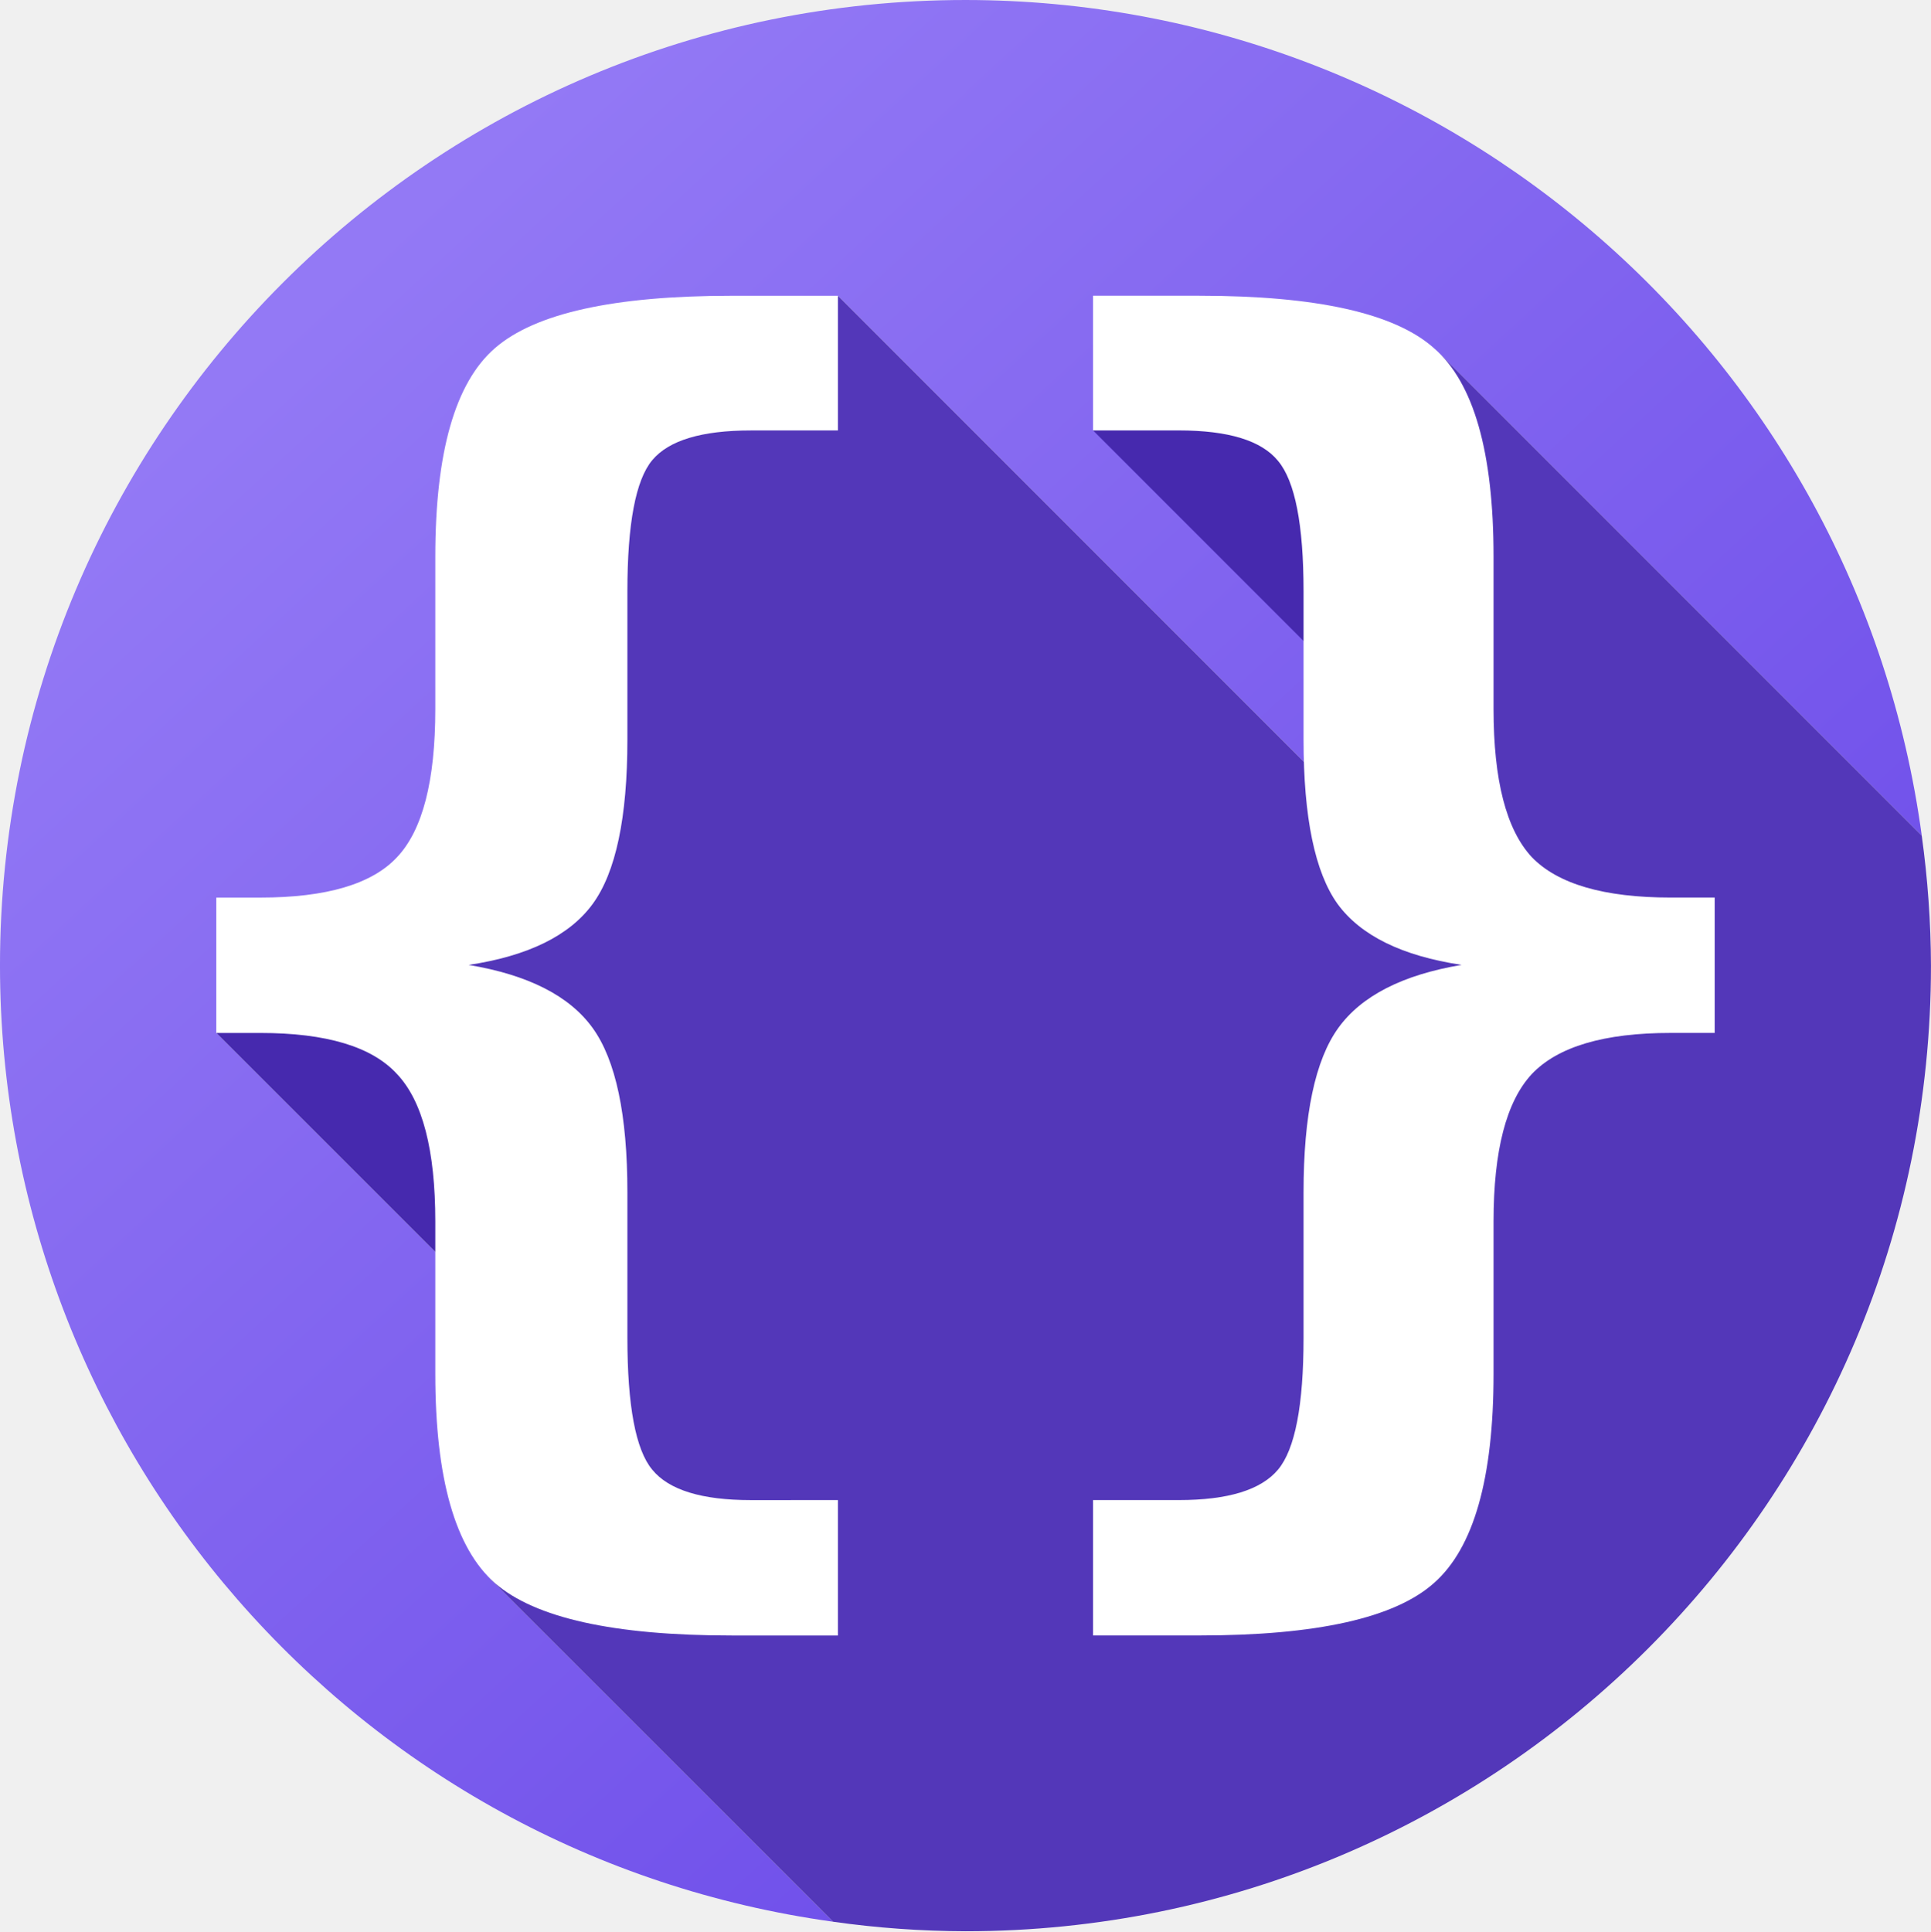
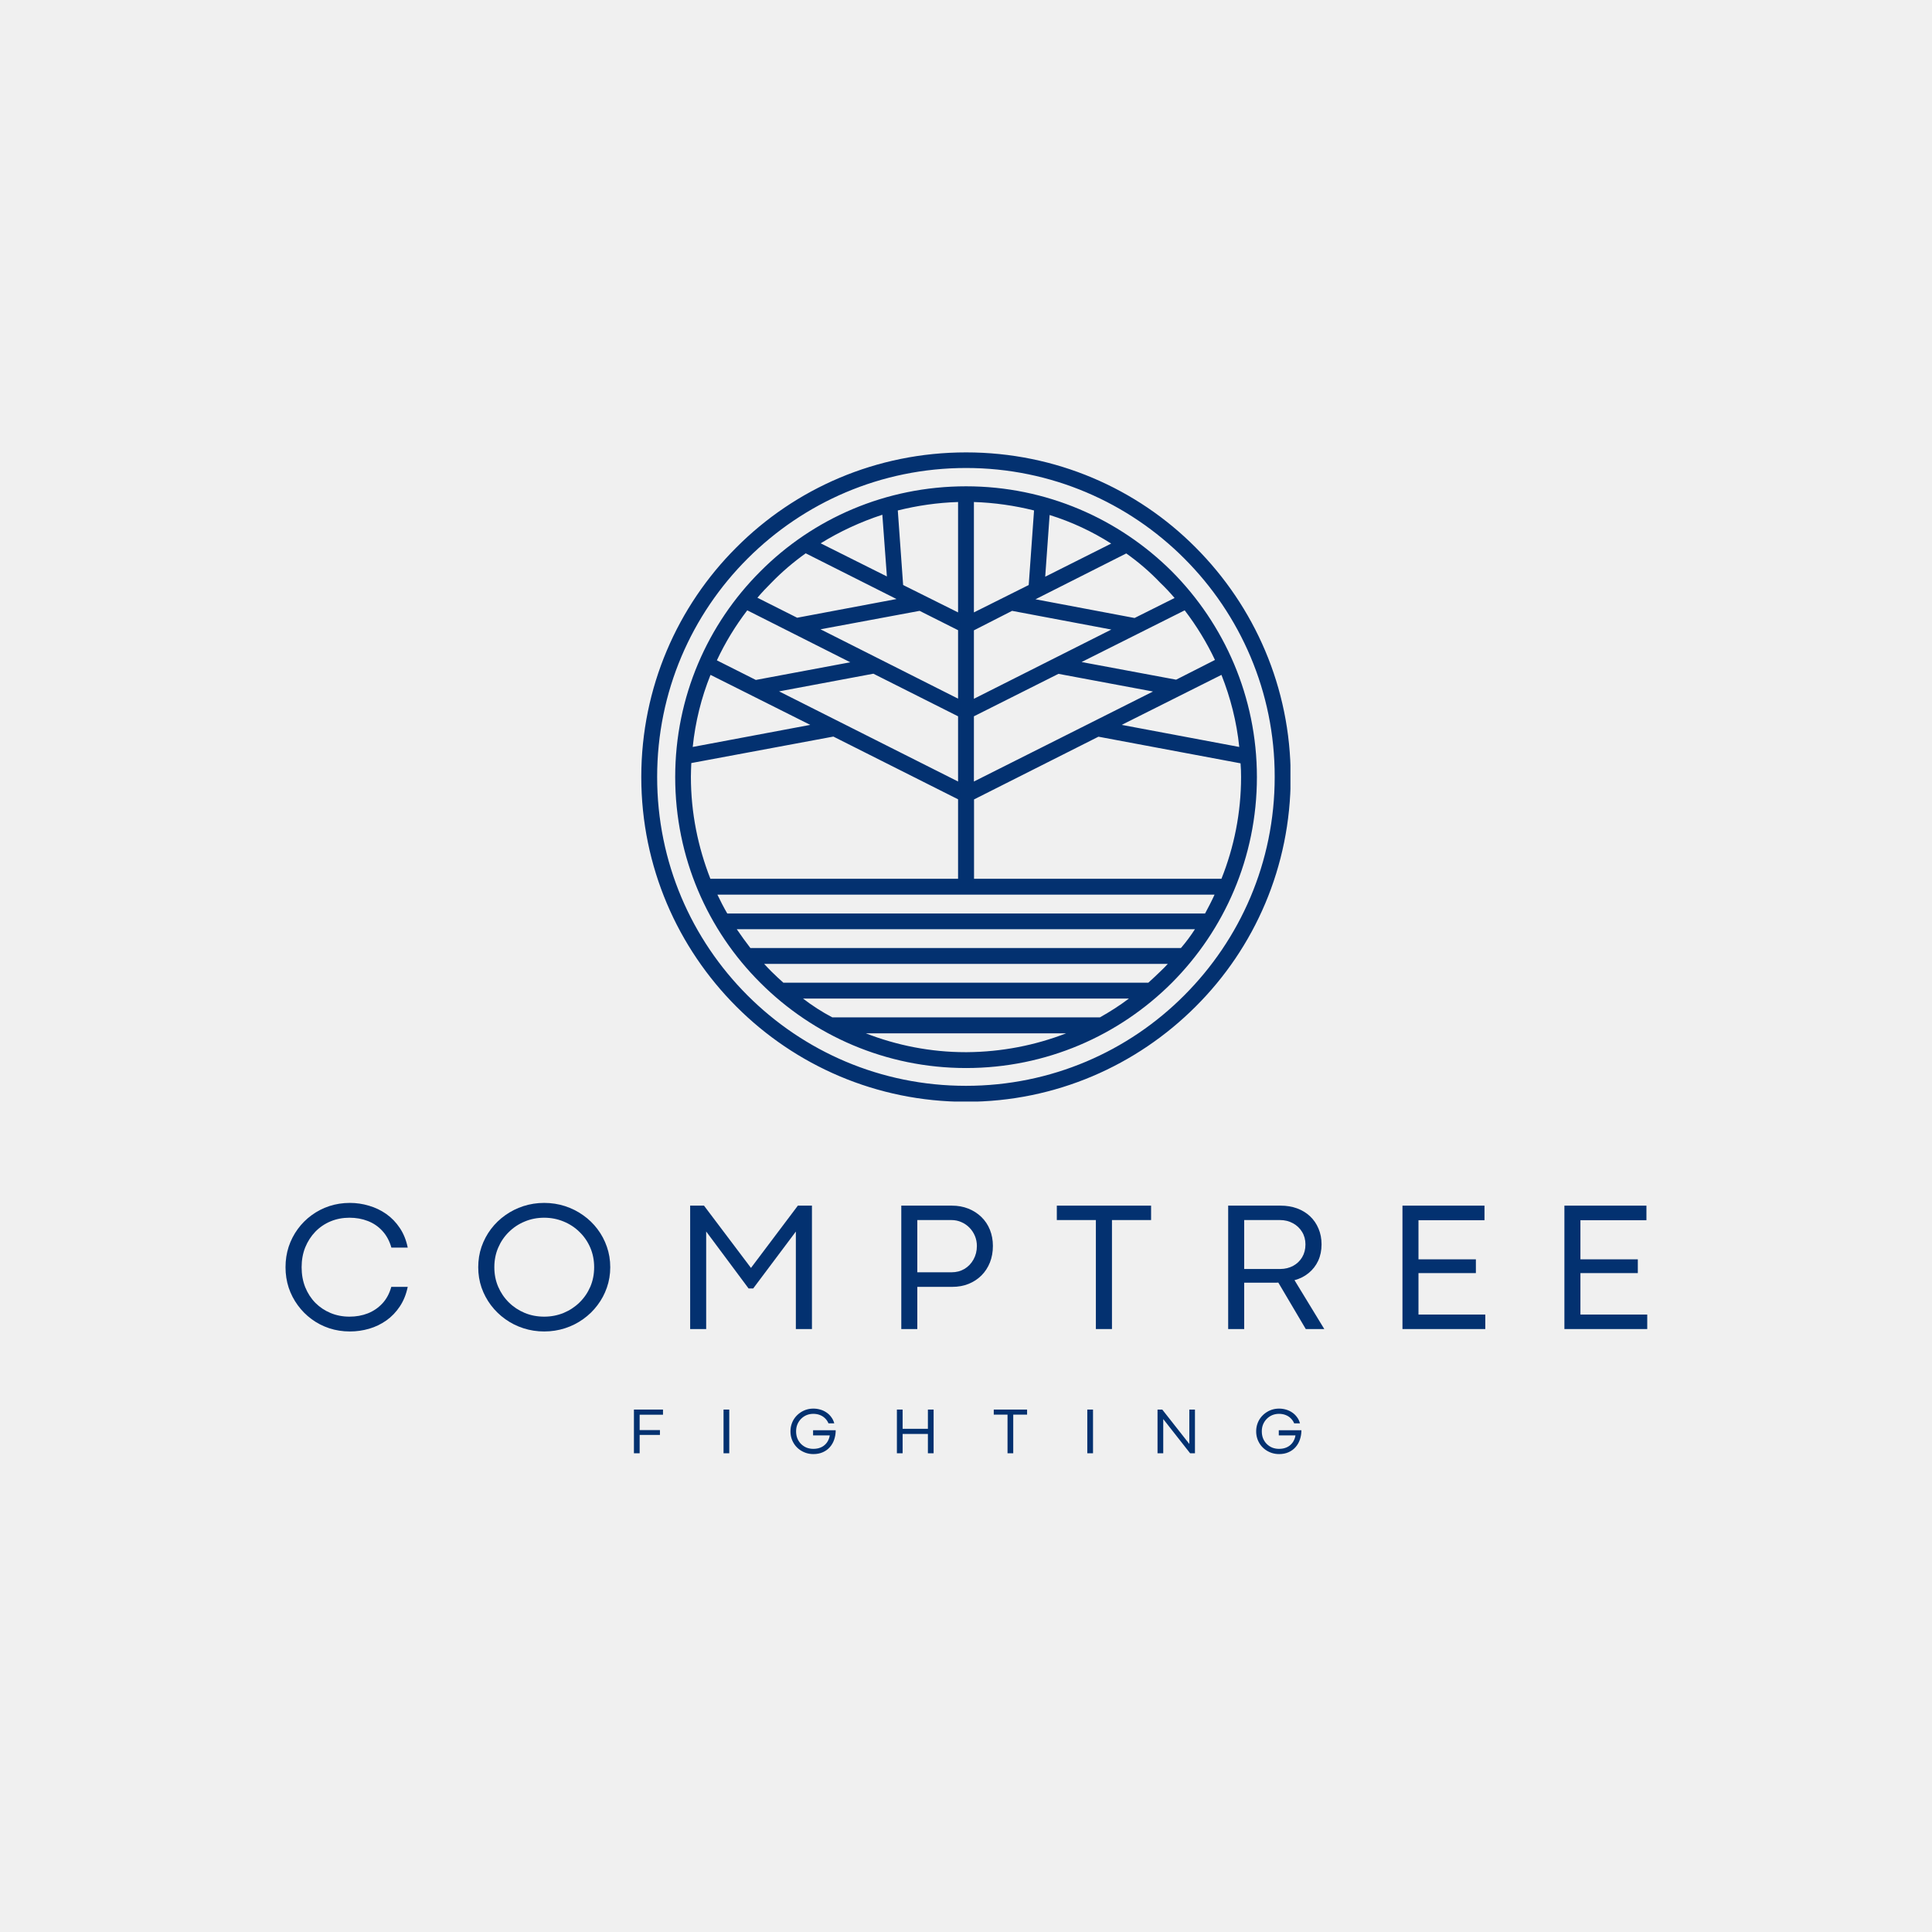
- <svg xmlns="http://www.w3.org/2000/svg" xmlns:xlink="http://www.w3.org/1999/xlink" width="73.701mm" height="73.702mm" viewBox="0 0 73.701 73.702" version="1.1" id="svg5">
-   <defs id="defs2">
-     <linearGradient id="linearGradient37147">
-       <stop style="stop-color:#6948e8;stop-opacity:1" offset="0" id="stop37143" />
-       <stop style="stop-color:#9379f5;stop-opacity:1" offset="1" id="stop37145" />
-     </linearGradient>
-     <linearGradient xlink:href="#linearGradient37147" id="linearGradient37149" x1="197.953" y1="200.584" x2="42.395" y2="31.764" gradientUnits="userSpaceOnUse" gradientTransform="matrix(0.3159869,0,0,0.3159869,66.1165,102.7729)" />
+ <svg xmlns="http://www.w3.org/2000/svg" width="500" zoomAndPan="magnify" viewBox="0 0 375 375" height="500" preserveAspectRatio="xMidYMid meet" version="1.0">
+   <defs>
+     <g />
+     <clipPath id="ee1d5fbbc7">
+       <path d="M 124.473 87.809 L 250.473 87.809 L 250.473 213.809 L 124.473 213.809 Z M 124.473 87.809 " clip-rule="nonzero" />
+     </clipPath>
  </defs>
-   <g id="layer1" transform="translate(-66.11649,-102.7729)">
-     <path id="path33666" style="fill:url(#linearGradient37149);fill-opacity:1;fill-rule:evenodd;stroke-width:0.316" d="m 102.967,102.773 a 36.851,36.851 0 0 0 -36.851,36.851 36.851,36.851 0 0 0 31.797,36.488 l -13.091,-13.091 0.64,-19.357 -1.782,7.837 -9.307,-9.307 3.464,-2.458 7.625,3.929 -2.929,-5.221 6.112,-18.921 9.453,-5.464 25.546,25.546 -2.521,-23.285 18.343,18.343 a 36.851,36.851 0 0 0 -36.499,-31.89 z" />
-     <path id="path33606" style="fill:#5337b9;fill-opacity:1;fill-rule:evenodd;stroke-width:0.316" d="m 139.466,134.663 -18.343,-18.343 2.521,23.285 -25.546,-25.546 -9.453,5.464 -6.112,18.921 2.929,5.221 -0.64,19.357 13.091,13.091 a 36.851,36.851 0 0 0 5.053,0.363 36.851,36.851 0 0 0 36.851,-36.851 36.851,36.851 0 0 0 -0.352,-4.961 z" />
-     <path id="path53" style="fill:#4629ae;fill-opacity:1;fill-rule:evenodd;stroke-width:0.316" d="m 77.837,139.735 -3.464,2.458 9.307,9.307 1.782,-7.837 z" />
-     <path id="path33645" style="fill:#7755f5;fill-opacity:1;fill-rule:evenodd;stroke-width:0.316" d="m 112.89,117.529 -5.053,1.669 8.043,8.044 1.599,-5.465 z" />
-     <path id="path33668" style="fill:#4629ae;fill-opacity:1;fill-rule:evenodd;stroke-width:0.316" d="m 112.89,117.529 4.589,4.249 -1.599,5.465 -8.043,-8.044 z" />
-     <g aria-label="{}" id="text1281" style="font-size:46.391px;line-height:1.25;font-family:monospace;-inkscape-font-specification:monospace;fill:#ffffff;stroke-width:1.16" transform="matrix(1.194281,0,0,1.194281,-20.00442,-27.12638)">
-       <path d="m 98.89,156.703 v 4.327 h -3.398 q -5.64,0 -7.566,-1.676 -1.903,-1.676 -1.903,-6.682 v -4.87 q 0,-3.42 -1.223,-4.712 -1.201,-1.314 -4.372,-1.314 h -1.404 v -4.326 h 1.404 q 3.171,0 4.372,-1.291 1.223,-1.291 1.223,-4.734 v -4.87 q 0,-5.006 1.903,-6.66 1.925,-1.676 7.566,-1.676 h 3.398 v 4.304 h -2.786 q -2.356,0 -3.149,0.951 -0.793,0.951 -0.793,4.191 v 4.734 q 0,3.738 -1.11,5.255 -1.11,1.518 -3.964,1.948 2.854,0.476 3.964,2.016 1.11,1.54 1.11,5.255 v 4.644 q 0,3.262 0.793,4.213 0.793,0.974 3.149,0.974 z" style="font-weight:bold;-inkscape-font-specification:'monospace, Bold'" id="path33435" />
-       <path d="m 107.044,156.703 h 2.741 q 2.356,0 3.171,-0.974 0.815,-0.974 0.815,-4.213 v -4.644 q 0,-3.715 1.11,-5.255 1.11,-1.54 3.941,-2.016 -2.854,-0.43 -3.964,-1.948 -1.087,-1.518 -1.087,-5.255 v -4.734 q 0,-3.194 -0.815,-4.168 -0.793,-0.974 -3.171,-0.974 h -2.741 v -4.304 h 3.398 q 5.618,0 7.498,1.676 1.903,1.654 1.903,6.66 v 4.87 q 0,3.42 1.223,4.734 1.246,1.291 4.44,1.291 h 1.404 v 4.326 h -1.404 q -3.194,0 -4.44,1.314 -1.223,1.314 -1.223,4.712 v 4.87 q 0,5.006 -1.903,6.682 -1.88,1.676 -7.498,1.676 h -3.398 z" style="font-weight:bold;-inkscape-font-specification:'monospace, Bold'" id="path33437" />
+   <g fill="#033170" fill-opacity="1">
+     <g transform="translate(53.99765, 257.9671)">
+       <g>
+         <path d="M 13.922 0.469 C 12.504 0.469 11.164 0.258 9.906 -0.156 C 8.656 -0.57 7.516 -1.16 6.484 -1.922 C 5.453 -2.68 4.555 -3.582 3.797 -4.625 C 3.035 -5.664 2.445 -6.805 2.031 -8.047 C 1.625 -9.297 1.422 -10.613 1.422 -12 C 1.422 -13.395 1.625 -14.719 2.031 -15.969 C 2.445 -17.219 3.035 -18.363 3.797 -19.406 C 4.555 -20.445 5.453 -21.344 6.484 -22.094 C 7.516 -22.852 8.656 -23.441 9.906 -23.859 C 11.164 -24.273 12.504 -24.484 13.922 -24.484 C 15.18 -24.484 16.414 -24.301 17.625 -23.938 C 18.844 -23.582 19.961 -23.047 20.984 -22.328 C 22.004 -21.609 22.879 -20.703 23.609 -19.609 C 24.336 -18.523 24.848 -17.258 25.141 -15.812 L 21.969 -15.812 C 21.602 -17.102 21.023 -18.176 20.234 -19.031 C 19.453 -19.895 18.508 -20.539 17.406 -20.969 C 16.312 -21.395 15.117 -21.609 13.828 -21.609 C 12.523 -21.609 11.305 -21.375 10.172 -20.906 C 9.047 -20.438 8.062 -19.77 7.219 -18.906 C 6.383 -18.039 5.727 -17.023 5.25 -15.859 C 4.781 -14.691 4.547 -13.406 4.547 -12 C 4.547 -10.582 4.781 -9.285 5.25 -8.109 C 5.727 -6.941 6.383 -5.93 7.219 -5.078 C 8.062 -4.234 9.047 -3.578 10.172 -3.109 C 11.305 -2.641 12.523 -2.406 13.828 -2.406 C 15.117 -2.406 16.312 -2.617 17.406 -3.047 C 18.5 -3.484 19.441 -4.129 20.234 -4.984 C 21.023 -5.836 21.598 -6.906 21.953 -8.188 L 25.141 -8.188 C 24.848 -6.75 24.336 -5.484 23.609 -4.391 C 22.891 -3.305 22.02 -2.398 21 -1.672 C 19.977 -0.953 18.863 -0.414 17.656 -0.062 C 16.445 0.289 15.203 0.469 13.922 0.469 Z M 13.922 0.469 " />
+       </g>
    </g>
  </g>
+   <g fill="#033170" fill-opacity="1">
+     <g transform="translate(91.40274, 257.9671)">
+       <g>
+         <path d="M 14.219 0.469 C 12.812 0.469 11.469 0.258 10.188 -0.156 C 8.906 -0.57 7.734 -1.16 6.672 -1.922 C 5.609 -2.68 4.68 -3.582 3.891 -4.625 C 3.109 -5.664 2.5 -6.805 2.062 -8.047 C 1.633 -9.297 1.422 -10.613 1.422 -12 C 1.422 -13.395 1.633 -14.719 2.062 -15.969 C 2.5 -17.219 3.109 -18.363 3.891 -19.406 C 4.68 -20.445 5.609 -21.344 6.672 -22.094 C 7.734 -22.852 8.906 -23.441 10.188 -23.859 C 11.469 -24.273 12.812 -24.484 14.219 -24.484 C 15.633 -24.484 16.984 -24.273 18.266 -23.859 C 19.547 -23.441 20.719 -22.852 21.781 -22.094 C 22.852 -21.344 23.781 -20.445 24.562 -19.406 C 25.352 -18.363 25.961 -17.219 26.391 -15.969 C 26.828 -14.719 27.047 -13.395 27.047 -12 C 27.047 -10.613 26.828 -9.297 26.391 -8.047 C 25.961 -6.805 25.352 -5.664 24.562 -4.625 C 23.781 -3.582 22.852 -2.68 21.781 -1.922 C 20.719 -1.16 19.547 -0.57 18.266 -0.156 C 16.984 0.258 15.633 0.469 14.219 0.469 Z M 14.219 -2.406 C 15.551 -2.406 16.805 -2.645 17.984 -3.125 C 19.16 -3.613 20.191 -4.289 21.078 -5.156 C 21.973 -6.031 22.672 -7.047 23.172 -8.203 C 23.672 -9.367 23.922 -10.633 23.922 -12 C 23.922 -13.363 23.672 -14.629 23.172 -15.797 C 22.672 -16.961 21.973 -17.977 21.078 -18.844 C 20.191 -19.719 19.16 -20.395 17.984 -20.875 C 16.805 -21.363 15.551 -21.609 14.219 -21.609 C 12.875 -21.609 11.617 -21.363 10.453 -20.875 C 9.285 -20.395 8.258 -19.719 7.375 -18.844 C 6.488 -17.977 5.797 -16.961 5.297 -15.797 C 4.797 -14.629 4.547 -13.363 4.547 -12 C 4.547 -10.633 4.797 -9.367 5.297 -8.203 C 5.797 -7.047 6.488 -6.031 7.375 -5.156 C 8.258 -4.289 9.285 -3.613 10.453 -3.125 C 11.617 -2.645 12.875 -2.406 14.219 -2.406 Z M 14.219 -2.406 " />
+       </g>
+     </g>
+   </g>
+   <g fill="#033170" fill-opacity="1">
+     <g transform="translate(130.6927, 257.9671)">
+       <g>
+         <path d="M 6.375 0 L 3.266 0 L 3.266 -23.953 L 5.953 -23.953 L 15.062 -11.875 L 15.078 -11.875 L 24.172 -23.953 L 26.906 -23.953 L 26.906 0 L 23.781 0 L 23.781 -18.922 L 15.5 -7.875 L 14.609 -7.875 L 6.375 -18.938 Z M 6.375 0 " />
+       </g>
+     </g>
+   </g>
+   <g fill="#033170" fill-opacity="1">
+     <g transform="translate(171.6738, 257.9671)">
+       <g>
+         <path d="M 6.375 0 L 3.266 0 L 3.266 -23.953 L 13.094 -23.953 C 14.25 -23.953 15.312 -23.758 16.281 -23.375 C 17.25 -22.988 18.094 -22.445 18.812 -21.75 C 19.531 -21.051 20.082 -20.223 20.469 -19.266 C 20.852 -18.305 21.047 -17.266 21.047 -16.141 C 21.047 -14.961 20.852 -13.891 20.469 -12.922 C 20.082 -11.953 19.535 -11.113 18.828 -10.406 C 18.129 -9.707 17.297 -9.16 16.328 -8.766 C 15.367 -8.379 14.312 -8.188 13.156 -8.188 L 6.375 -8.188 Z M 6.375 -21.156 L 6.375 -11.016 L 13.016 -11.016 C 13.953 -11.016 14.789 -11.234 15.531 -11.672 C 16.27 -12.117 16.852 -12.727 17.281 -13.5 C 17.719 -14.281 17.938 -15.156 17.938 -16.125 C 17.938 -16.812 17.812 -17.457 17.562 -18.062 C 17.312 -18.664 16.961 -19.195 16.516 -19.656 C 16.066 -20.125 15.539 -20.488 14.938 -20.75 C 14.344 -21.02 13.691 -21.156 12.984 -21.156 Z M 6.375 -21.156 " />
+       </g>
+     </g>
+   </g>
+   <g fill="#033170" fill-opacity="1">
+     <g transform="translate(204.2698, 257.9671)">
+       <g>
+         <path d="M 11.562 0 L 8.438 0 L 8.438 -21.156 L 0.859 -21.156 L 0.859 -23.953 L 19.156 -23.953 L 19.156 -21.156 L 11.562 -21.156 Z M 11.562 0 " />
+       </g>
+     </g>
+   </g>
+   <g fill="#033170" fill-opacity="1">
+     <g transform="translate(235.1218, 257.9671)">
+       <g>
+         <path d="M 6.375 0 L 3.266 0 L 3.266 -23.953 L 13.438 -23.953 C 14.602 -23.953 15.672 -23.773 16.641 -23.422 C 17.609 -23.066 18.445 -22.555 19.156 -21.891 C 19.863 -21.223 20.41 -20.426 20.797 -19.5 C 21.191 -18.582 21.391 -17.562 21.391 -16.438 C 21.391 -15.258 21.172 -14.195 20.734 -13.25 C 20.297 -12.312 19.68 -11.52 18.891 -10.875 C 18.109 -10.227 17.191 -9.766 16.141 -9.484 L 21.922 0 L 18.328 0 L 13 -9.016 C 12.875 -9.004 12.742 -9 12.609 -9 C 12.484 -9 12.352 -9 12.219 -9 L 6.375 -9 Z M 6.375 -21.156 L 6.375 -11.656 L 13.375 -11.656 C 14.312 -11.664 15.145 -11.867 15.875 -12.266 C 16.613 -12.66 17.195 -13.219 17.625 -13.938 C 18.051 -14.656 18.266 -15.484 18.266 -16.422 C 18.266 -17.336 18.047 -18.148 17.609 -18.859 C 17.18 -19.566 16.594 -20.125 15.844 -20.531 C 15.102 -20.945 14.258 -21.156 13.312 -21.156 Z M 6.375 -21.156 " />
+       </g>
+     </g>
+   </g>
+   <g fill="#033170" fill-opacity="1">
+     <g transform="translate(268.951, 257.9671)">
+       <g>
+         <path d="M 19.344 0 L 3.266 0 L 3.266 -23.953 L 19.188 -23.953 L 19.188 -21.125 L 6.375 -21.125 L 6.375 -13.531 L 17.516 -13.531 L 17.516 -10.859 L 6.375 -10.859 L 6.375 -2.812 L 19.344 -2.812 Z M 19.344 0 " />
+       </g>
+     </g>
+   </g>
+   <g fill="#033170" fill-opacity="1">
+     <g transform="translate(300.3843, 257.9671)">
+       <g>
+         <path d="M 19.344 0 L 3.266 0 L 3.266 -23.953 L 19.188 -23.953 L 19.188 -21.125 L 6.375 -21.125 L 6.375 -13.531 L 17.516 -13.531 L 17.516 -10.859 L 6.375 -10.859 L 6.375 -2.812 L 19.344 -2.812 Z M 19.344 0 " />
+       </g>
+     </g>
+   </g>
+   <g fill="#033170" fill-opacity="1">
+     <g transform="translate(121.8897, 282.0799)">
+       <g>
+         <path d="M 2.266 0 L 1.156 0 L 1.156 -8.484 L 6.797 -8.484 L 6.797 -7.484 L 2.266 -7.484 L 2.266 -4.5 L 6.203 -4.5 L 6.203 -3.562 L 2.266 -3.562 Z M 2.266 0 " />
+       </g>
+     </g>
+   </g>
+   <g fill="#033170" fill-opacity="1">
+     <g transform="translate(139.2822, 282.0799)">
+       <g>
+         <path d="M 2.266 0 L 1.156 0 L 1.156 -8.484 L 2.266 -8.484 Z M 2.266 0 " />
+       </g>
+     </g>
+   </g>
+   <g fill="#033170" fill-opacity="1">
+     <g transform="translate(152.9135, 282.0799)">
+       <g>
+         <path d="M 4.969 0.156 C 4.469 0.156 3.992 0.082 3.547 -0.062 C 3.109 -0.207 2.703 -0.41 2.328 -0.672 C 1.953 -0.941 1.629 -1.258 1.359 -1.625 C 1.086 -2 0.879 -2.406 0.734 -2.844 C 0.586 -3.289 0.516 -3.758 0.516 -4.25 C 0.516 -4.75 0.586 -5.219 0.734 -5.656 C 0.879 -6.102 1.086 -6.508 1.359 -6.875 C 1.629 -7.238 1.953 -7.555 2.328 -7.828 C 2.703 -8.098 3.109 -8.305 3.547 -8.453 C 3.992 -8.598 4.469 -8.672 4.969 -8.672 C 5.414 -8.672 5.859 -8.609 6.297 -8.484 C 6.734 -8.359 7.133 -8.172 7.5 -7.922 C 7.863 -7.68 8.176 -7.379 8.438 -7.016 C 8.707 -6.66 8.898 -6.258 9.016 -5.812 L 7.891 -5.812 C 7.734 -6.195 7.508 -6.523 7.219 -6.797 C 6.938 -7.078 6.598 -7.289 6.203 -7.438 C 5.816 -7.582 5.395 -7.656 4.938 -7.656 C 4.477 -7.656 4.047 -7.57 3.641 -7.406 C 3.242 -7.238 2.891 -7 2.578 -6.688 C 2.273 -6.383 2.035 -6.023 1.859 -5.609 C 1.691 -5.203 1.609 -4.75 1.609 -4.25 C 1.609 -3.75 1.691 -3.289 1.859 -2.875 C 2.035 -2.457 2.273 -2.098 2.578 -1.797 C 2.891 -1.492 3.242 -1.258 3.641 -1.094 C 4.047 -0.938 4.477 -0.859 4.938 -0.859 C 5.426 -0.859 5.852 -0.926 6.219 -1.062 C 6.594 -1.195 6.91 -1.383 7.172 -1.625 C 7.441 -1.863 7.656 -2.141 7.812 -2.453 C 7.977 -2.766 8.086 -3.102 8.141 -3.469 L 4.906 -3.469 L 4.906 -4.469 L 9.297 -4.469 C 9.297 -3.82 9.195 -3.219 9 -2.656 C 8.812 -2.102 8.531 -1.613 8.156 -1.188 C 7.789 -0.77 7.336 -0.441 6.797 -0.203 C 6.266 0.035 5.656 0.156 4.969 0.156 Z M 4.969 0.156 " />
+       </g>
+     </g>
+   </g>
+   <g fill="#033170" fill-opacity="1">
+     <g transform="translate(172.9319, 282.0799)">
+       <g>
+         <path d="M 2.266 0 L 1.156 0 L 1.156 -8.484 L 2.266 -8.484 L 2.266 -4.75 L 7.172 -4.75 L 7.172 -8.484 L 8.281 -8.484 L 8.281 0 L 7.172 0 L 7.172 -3.75 L 2.266 -3.75 Z M 2.266 0 " />
+       </g>
+     </g>
+   </g>
+   <g fill="#033170" fill-opacity="1">
+     <g transform="translate(192.576, 282.0799)">
+       <g>
+         <path d="M 4.094 0 L 2.984 0 L 2.984 -7.5 L 0.312 -7.5 L 0.312 -8.484 L 6.781 -8.484 L 6.781 -7.5 L 4.094 -7.5 Z M 4.094 0 " />
+       </g>
+     </g>
+   </g>
+   <g fill="#033170" fill-opacity="1">
+     <g transform="translate(209.8874, 282.0799)">
+       <g>
+         <path d="M 2.266 0 L 1.156 0 L 1.156 -8.484 L 2.266 -8.484 Z M 2.266 0 " />
+       </g>
+     </g>
+   </g>
+   <g fill="#033170" fill-opacity="1">
+     <g transform="translate(223.5186, 282.0799)">
+       <g>
+         <path d="M 7.328 -1.828 L 7.328 -8.484 L 8.422 -8.484 L 8.422 0 L 7.484 0 L 2.266 -6.641 L 2.266 0 L 1.156 0 L 1.156 -8.484 L 2.078 -8.484 L 7.312 -1.828 Z M 7.328 -1.828 " />
+       </g>
+     </g>
+   </g>
+   <g fill="#033170" fill-opacity="1">
+     <g transform="translate(243.3062, 282.0799)">
+       <g>
+         <path d="M 4.969 0.156 C 4.469 0.156 3.992 0.082 3.547 -0.062 C 3.109 -0.207 2.703 -0.41 2.328 -0.672 C 1.953 -0.941 1.629 -1.258 1.359 -1.625 C 1.086 -2 0.879 -2.406 0.734 -2.844 C 0.586 -3.289 0.516 -3.758 0.516 -4.25 C 0.516 -4.75 0.586 -5.219 0.734 -5.656 C 0.879 -6.102 1.086 -6.508 1.359 -6.875 C 1.629 -7.238 1.953 -7.555 2.328 -7.828 C 2.703 -8.098 3.109 -8.305 3.547 -8.453 C 3.992 -8.598 4.469 -8.672 4.969 -8.672 C 5.414 -8.672 5.859 -8.609 6.297 -8.484 C 6.734 -8.359 7.133 -8.172 7.5 -7.922 C 7.863 -7.68 8.176 -7.379 8.438 -7.016 C 8.707 -6.66 8.898 -6.258 9.016 -5.812 L 7.891 -5.812 C 7.734 -6.195 7.508 -6.523 7.219 -6.797 C 6.938 -7.078 6.598 -7.289 6.203 -7.438 C 5.816 -7.582 5.395 -7.656 4.938 -7.656 C 4.477 -7.656 4.047 -7.57 3.641 -7.406 C 3.242 -7.238 2.891 -7 2.578 -6.688 C 2.273 -6.383 2.035 -6.023 1.859 -5.609 C 1.691 -5.203 1.609 -4.75 1.609 -4.25 C 1.609 -3.75 1.691 -3.289 1.859 -2.875 C 2.035 -2.457 2.273 -2.098 2.578 -1.797 C 2.891 -1.492 3.242 -1.258 3.641 -1.094 C 4.047 -0.938 4.477 -0.859 4.938 -0.859 C 5.426 -0.859 5.852 -0.926 6.219 -1.062 C 6.594 -1.195 6.91 -1.383 7.172 -1.625 C 7.441 -1.863 7.656 -2.141 7.812 -2.453 C 7.977 -2.766 8.086 -3.102 8.141 -3.469 L 4.906 -3.469 L 4.906 -4.469 L 9.297 -4.469 C 9.297 -3.82 9.195 -3.219 9 -2.656 C 8.812 -2.102 8.531 -1.613 8.156 -1.188 C 7.789 -0.77 7.336 -0.441 6.797 -0.203 C 6.266 0.035 5.656 0.156 4.969 0.156 Z M 4.969 0.156 " />
+       </g>
+     </g>
+   </g>
+   <g clip-path="url(#ee1d5fbbc7)">
+     <path fill="#033170" d="M 187.523 94.391 C 203.102 94.391 217.219 100.719 227.453 110.902 C 237.637 121.137 243.965 135.281 243.965 150.832 C 243.965 166.414 237.637 180.555 227.453 190.766 C 217.219 201 203.078 207.305 187.523 207.305 C 171.941 207.305 157.801 200.977 147.59 190.766 C 137.355 180.582 131.055 166.438 131.055 150.832 C 131.055 135.23 137.355 121.113 147.59 110.902 C 157.773 100.668 171.891 94.391 187.523 94.391 Z M 235.746 173.648 L 139.246 173.648 C 139.824 174.859 140.457 176.094 141.16 177.305 L 233.906 177.305 C 234.539 176.117 235.191 174.883 235.746 173.648 Z M 137.887 170.574 L 185.961 170.574 L 185.961 155.145 L 161.758 142.969 L 134.18 148.109 C 134.152 148.992 134.102 149.875 134.102 150.758 C 134.102 157.793 135.488 164.445 137.887 170.574 Z M 189.035 170.574 L 237.082 170.574 C 239.527 164.445 240.891 157.793 240.891 150.809 C 240.891 149.926 240.863 149.043 240.789 148.16 L 213.211 142.992 L 189.059 155.168 L 189.059 170.574 Z M 231.941 180.355 L 143.004 180.355 C 143.859 181.613 144.742 182.824 145.648 184.008 L 229.219 184.008 C 230.203 182.875 231.133 181.613 231.941 180.355 Z M 226.672 187.086 L 148.32 187.086 C 148.801 187.613 149.254 188.094 149.734 188.57 C 150.465 189.305 151.297 190.059 152.051 190.742 L 222.891 190.742 C 223.699 190.008 224.453 189.305 225.211 188.57 C 225.738 188.066 226.219 187.59 226.672 187.086 Z M 219.133 193.816 L 155.859 193.816 C 157.625 195.176 159.539 196.414 161.555 197.473 L 213.488 197.473 C 215.43 196.387 217.32 195.176 219.133 193.816 Z M 206.934 200.57 L 168.059 200.57 C 174.035 202.891 180.59 204.227 187.422 204.227 L 187.672 204.227 C 194.453 204.176 200.934 202.891 206.934 200.57 Z M 189.035 97.441 L 189.035 118.867 L 199.672 113.551 L 200.707 99.078 C 196.977 98.145 193.043 97.566 189.035 97.441 Z M 203.73 99.961 L 202.875 111.938 L 215.68 105.508 C 212 103.164 208.016 101.297 203.73 99.961 Z M 218.605 107.422 L 200.984 116.32 L 220.219 119.953 L 227.984 116.07 C 227.102 115.035 226.219 114.078 225.211 113.121 C 223.195 111.004 221 109.113 218.605 107.422 Z M 229.949 118.465 L 209.934 128.5 L 228.285 131.926 L 235.824 128.094 C 234.234 124.719 232.242 121.465 229.949 118.465 Z M 237.082 130.992 L 217.723 140.699 L 240.539 144.984 C 240.035 140.07 238.824 135.379 237.082 130.992 Z M 134.457 144.984 L 157.27 140.699 L 137.91 130.992 C 136.145 135.379 134.961 140.07 134.457 144.984 Z M 139.145 128.172 L 146.707 131.977 L 165.035 128.547 L 145.043 118.465 C 142.75 121.465 140.758 124.719 139.145 128.172 Z M 147.012 116.02 L 154.727 119.902 L 174.012 116.273 L 156.387 107.398 C 154.02 109.086 151.801 110.977 149.785 113.047 C 148.801 114.027 147.895 114.984 147.012 116.02 Z M 159.289 105.457 L 172.145 111.887 L 171.262 99.91 C 167.027 101.297 162.992 103.164 159.289 105.457 Z M 174.262 99.078 L 175.297 113.551 L 185.961 118.867 L 185.961 97.441 C 181.902 97.566 178.02 98.145 174.262 99.078 Z M 189.035 122.348 L 189.035 135.633 L 215.707 122.195 L 196.445 118.566 Z M 189.035 139.035 L 189.035 151.691 L 223.797 134.223 L 205.445 130.793 Z M 185.961 151.691 L 185.961 139.035 L 169.523 130.766 L 151.219 134.195 Z M 185.961 135.605 L 185.961 122.32 L 178.496 118.566 L 159.262 122.145 Z M 187.523 87.809 C 204.918 87.809 220.699 94.82 232.066 106.262 C 243.461 117.684 250.52 133.414 250.52 150.809 C 250.52 168.227 243.512 183.984 232.066 195.379 C 220.648 206.797 204.918 213.855 187.523 213.855 C 170.102 213.855 154.348 206.797 142.953 195.402 C 131.559 184.008 124.473 168.254 124.473 150.809 C 124.473 133.414 131.531 117.633 142.926 106.262 C 154.32 94.82 170.078 87.809 187.523 87.809 Z M 229.875 108.406 C 219.059 97.566 204.059 90.836 187.523 90.836 C 170.934 90.836 155.984 97.566 145.121 108.406 C 134.23 119.273 127.551 134.246 127.551 150.809 C 127.551 167.395 134.23 182.344 145.094 193.211 C 155.961 204.074 170.91 210.758 187.496 210.758 C 204.035 210.758 219.035 204.074 229.848 193.211 C 240.715 182.344 247.418 167.395 247.418 150.809 C 247.445 134.27 240.738 119.273 229.875 108.406 Z M 229.875 108.406 " fill-opacity="1" fill-rule="nonzero" />
+   </g>
</svg>
